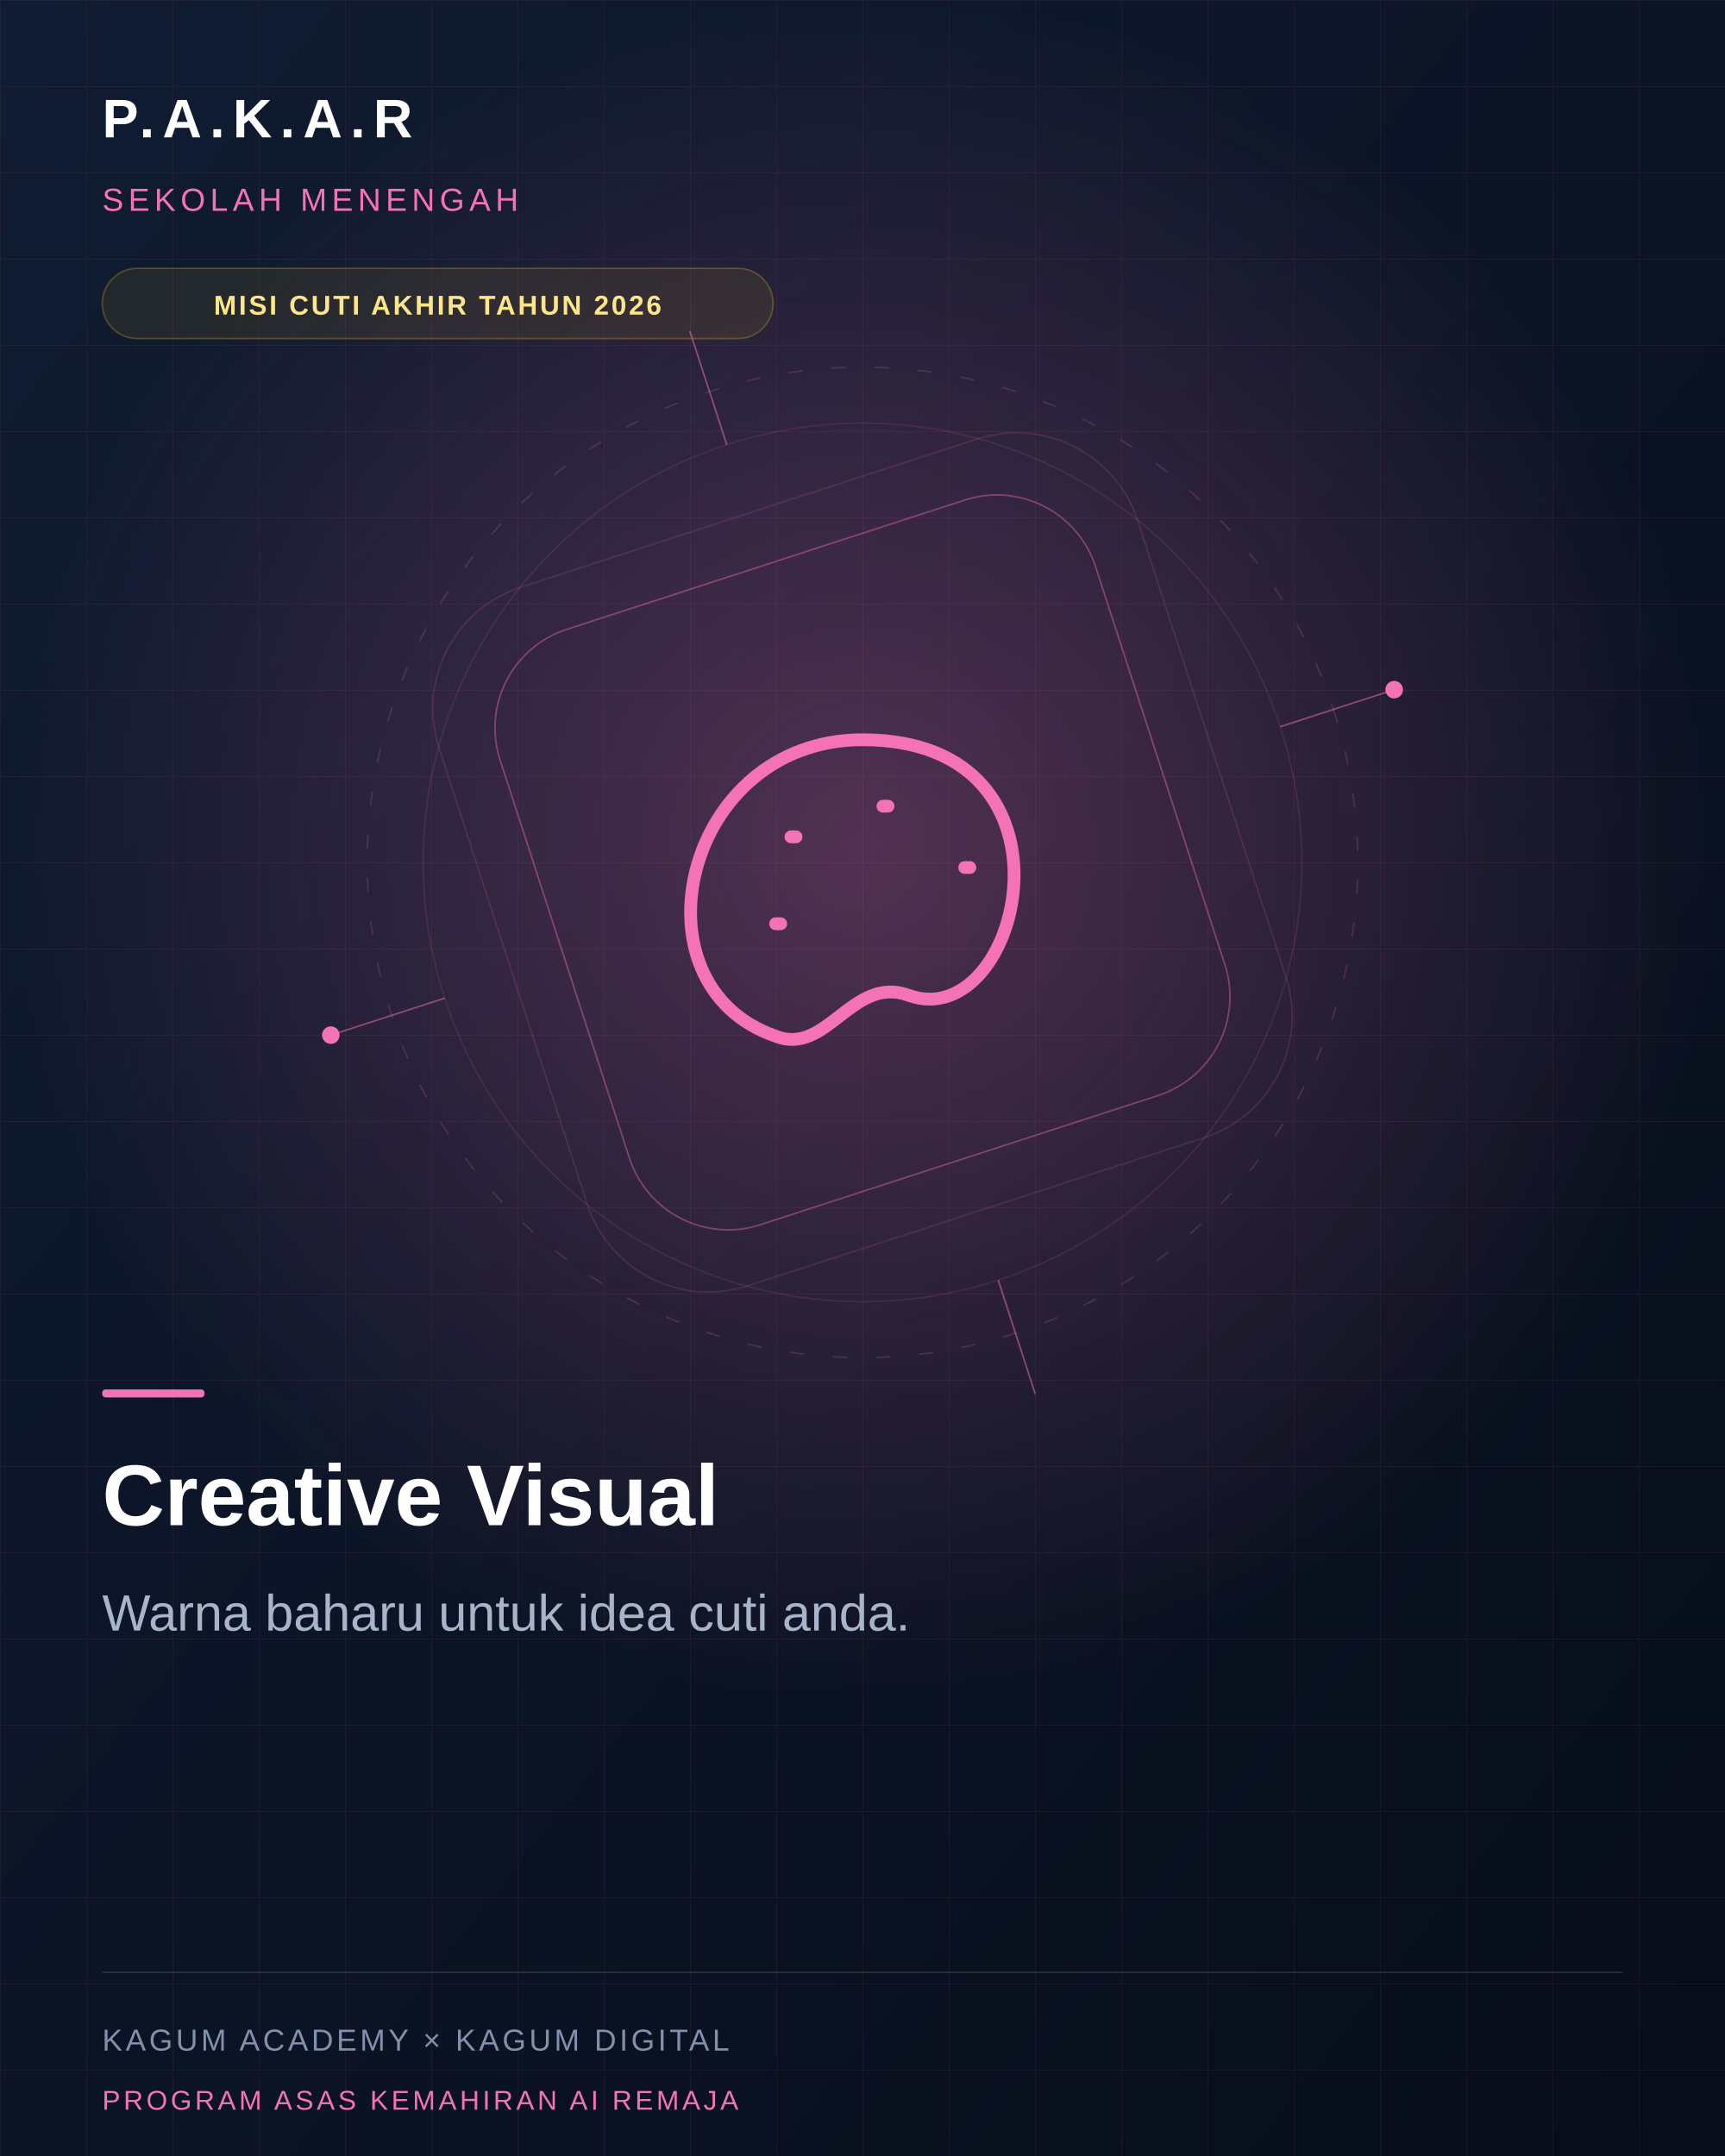
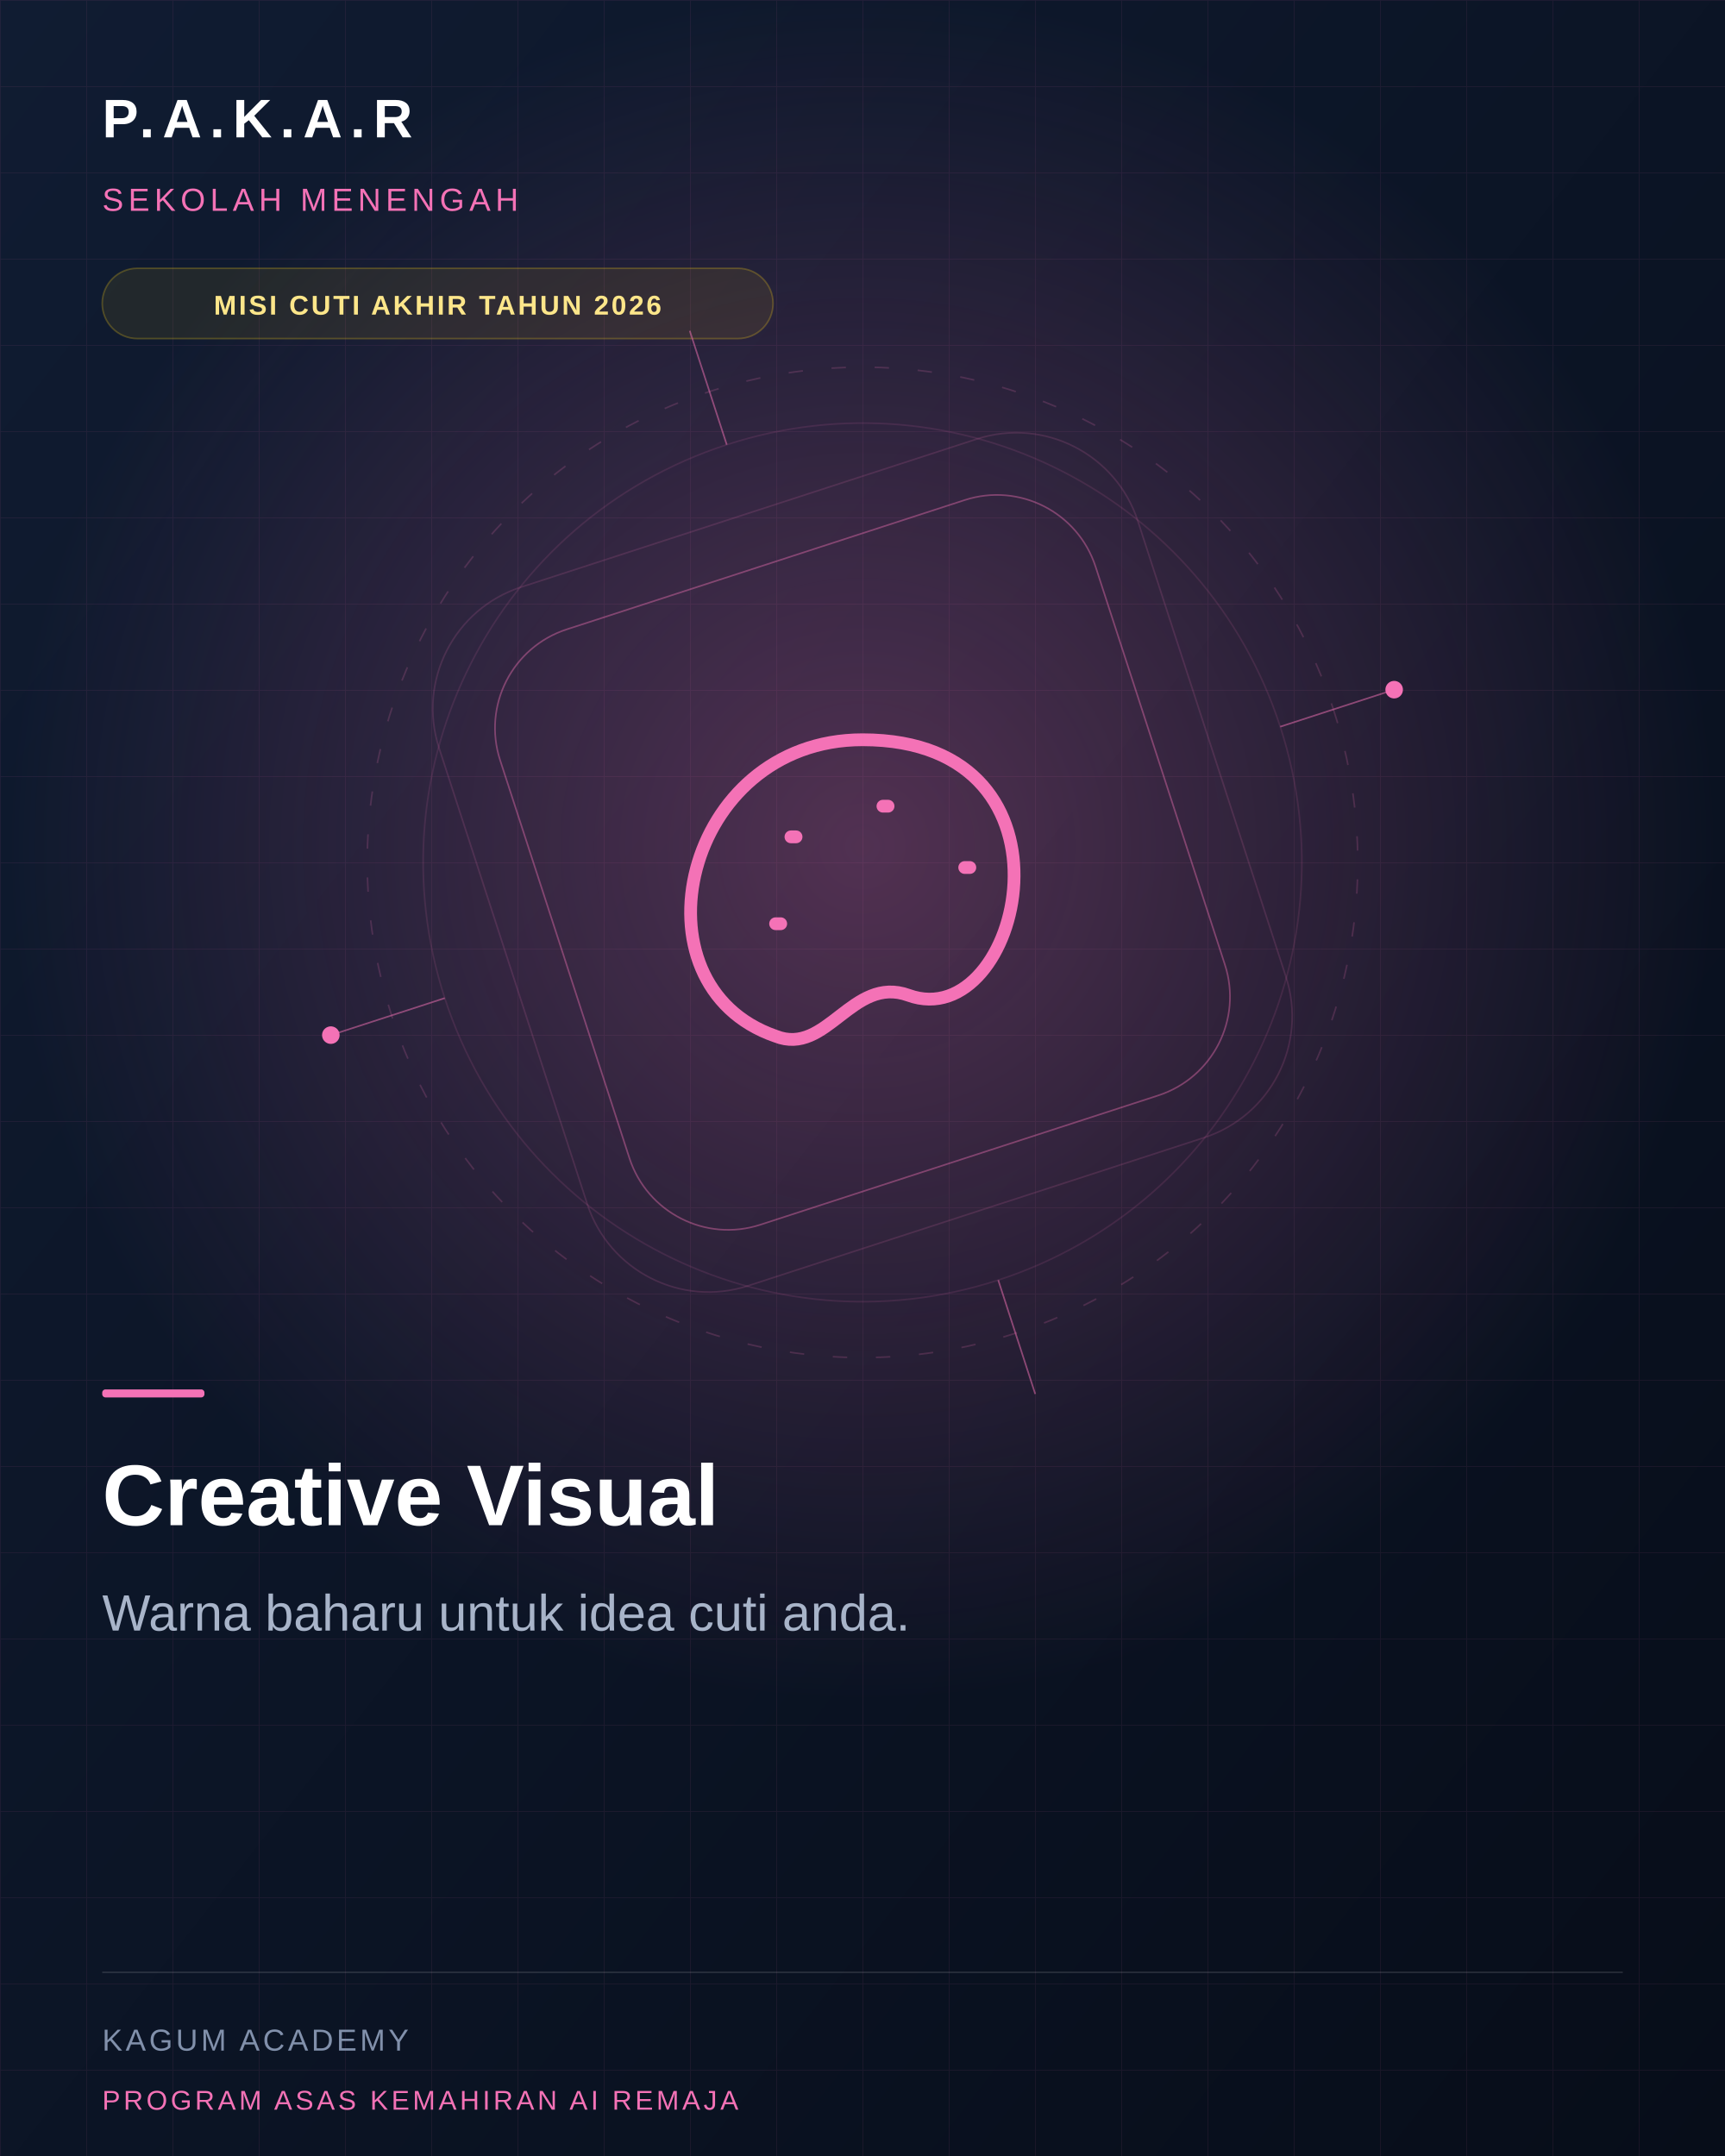
<svg xmlns="http://www.w3.org/2000/svg" width="1080" height="1350" viewBox="0 0 1080 1350">
  <defs>
    <radialGradient id="glow">
      <stop stop-color="#f472b6" stop-opacity=".3" />
      <stop offset="1" stop-color="#f472b6" stop-opacity="0" />
    </radialGradient>
    <pattern id="grid" width="54" height="54" patternUnits="userSpaceOnUse">
      <path d="M54 0H0v54" fill="none" stroke="#f472b6" stroke-opacity=".08" />
    </pattern>
    <linearGradient id="bg" x2="1" y2="1">
      <stop stop-color="#101c32" />
      <stop offset="1" stop-color="#070d19" />
    </linearGradient>
  </defs>
  <rect width="1080" height="1350" fill="url(#bg)" />
  <rect width="1080" height="1350" fill="url(#grid)" />
  <ellipse cx="540" cy="530" rx="540" ry="540" fill="url(#glow)" />
  <text x="64" y="86" fill="#fff" font-family="Arial,sans-serif" font-size="34" font-weight="700" letter-spacing="5">P.A.K.A.R</text>
  <text x="64" y="132" fill="#f472b6" font-family="Arial,sans-serif" font-size="20" letter-spacing="3">SEKOLAH MENENGAH</text>
  <rect x="64" y="168" width="420" height="44" rx="22" fill="#facc1515" stroke="#facc1540" />
  <text x="274" y="197" fill="#fde68a" text-anchor="middle" font-family="Arial,sans-serif" font-size="17" font-weight="700" letter-spacing="1.5">MISI CUTI AKHIR TAHUN 2026</text>
  <g transform="translate(540 540) rotate(-18)" fill="none" stroke="#f472b6">
    <rect x="-230" y="-230" width="460" height="460" rx="80" opacity=".15" />
    <rect x="-196" y="-196" width="392" height="392" rx="65" opacity=".4" />
    <circle r="275" opacity=".12" />
    <circle r="310" stroke-dasharray="9 18" opacity=".18" />
    <path d="M-350 0h75m550 0h75M0-350v75m0 550v75" opacity=".5" />
    <circle cx="-350" r="5" fill="#f472b6" />
    <circle cx="350" r="5" fill="#f472b6" />
  </g>
  <g transform="translate(412 412) scale(3.2)" fill="none" stroke="#f472b6" stroke-width="2.5" stroke-linecap="round" stroke-linejoin="round">
    <path d="M40 16c-35 0-46 48-17 58 10 4 15-12 26-8 22 8 36-50-9-50z M26 35h1m17-6h1m15 12h1M23 52h1" />
  </g>
  <rect x="64" y="870" width="64" height="5" rx="2" fill="#f472b6" />
  <text x="64" y="955" fill="#fff" font-family="Arial,sans-serif" font-size="54" font-weight="700">
    <tspan x="64" dy="0">Creative Visual</tspan>
  </text>
  <text x="64" y="1021" fill="#a8b4c9" font-family="Arial,sans-serif" font-size="32">
    <tspan x="64" dy="0">Warna baharu untuk idea cuti anda.</tspan>
  </text>
  <path d="M64 1235h952" stroke="#fff" stroke-opacity=".12" />
-   <text x="64" y="1284" fill="#8190ab" font-family="Arial,sans-serif" font-size="19" letter-spacing="2">KAGUM ACADEMY × KAGUM DIGITAL</text>
+   <text x="64" y="1284" fill="#8190ab" font-family="Arial,sans-serif" font-size="19" letter-spacing="2">KAGUM ACADEMY</text>
  <text x="64" y="1321" fill="#f472b6" font-family="Arial,sans-serif" font-size="17" letter-spacing="2">PROGRAM ASAS KEMAHIRAN AI REMAJA</text>
</svg>
